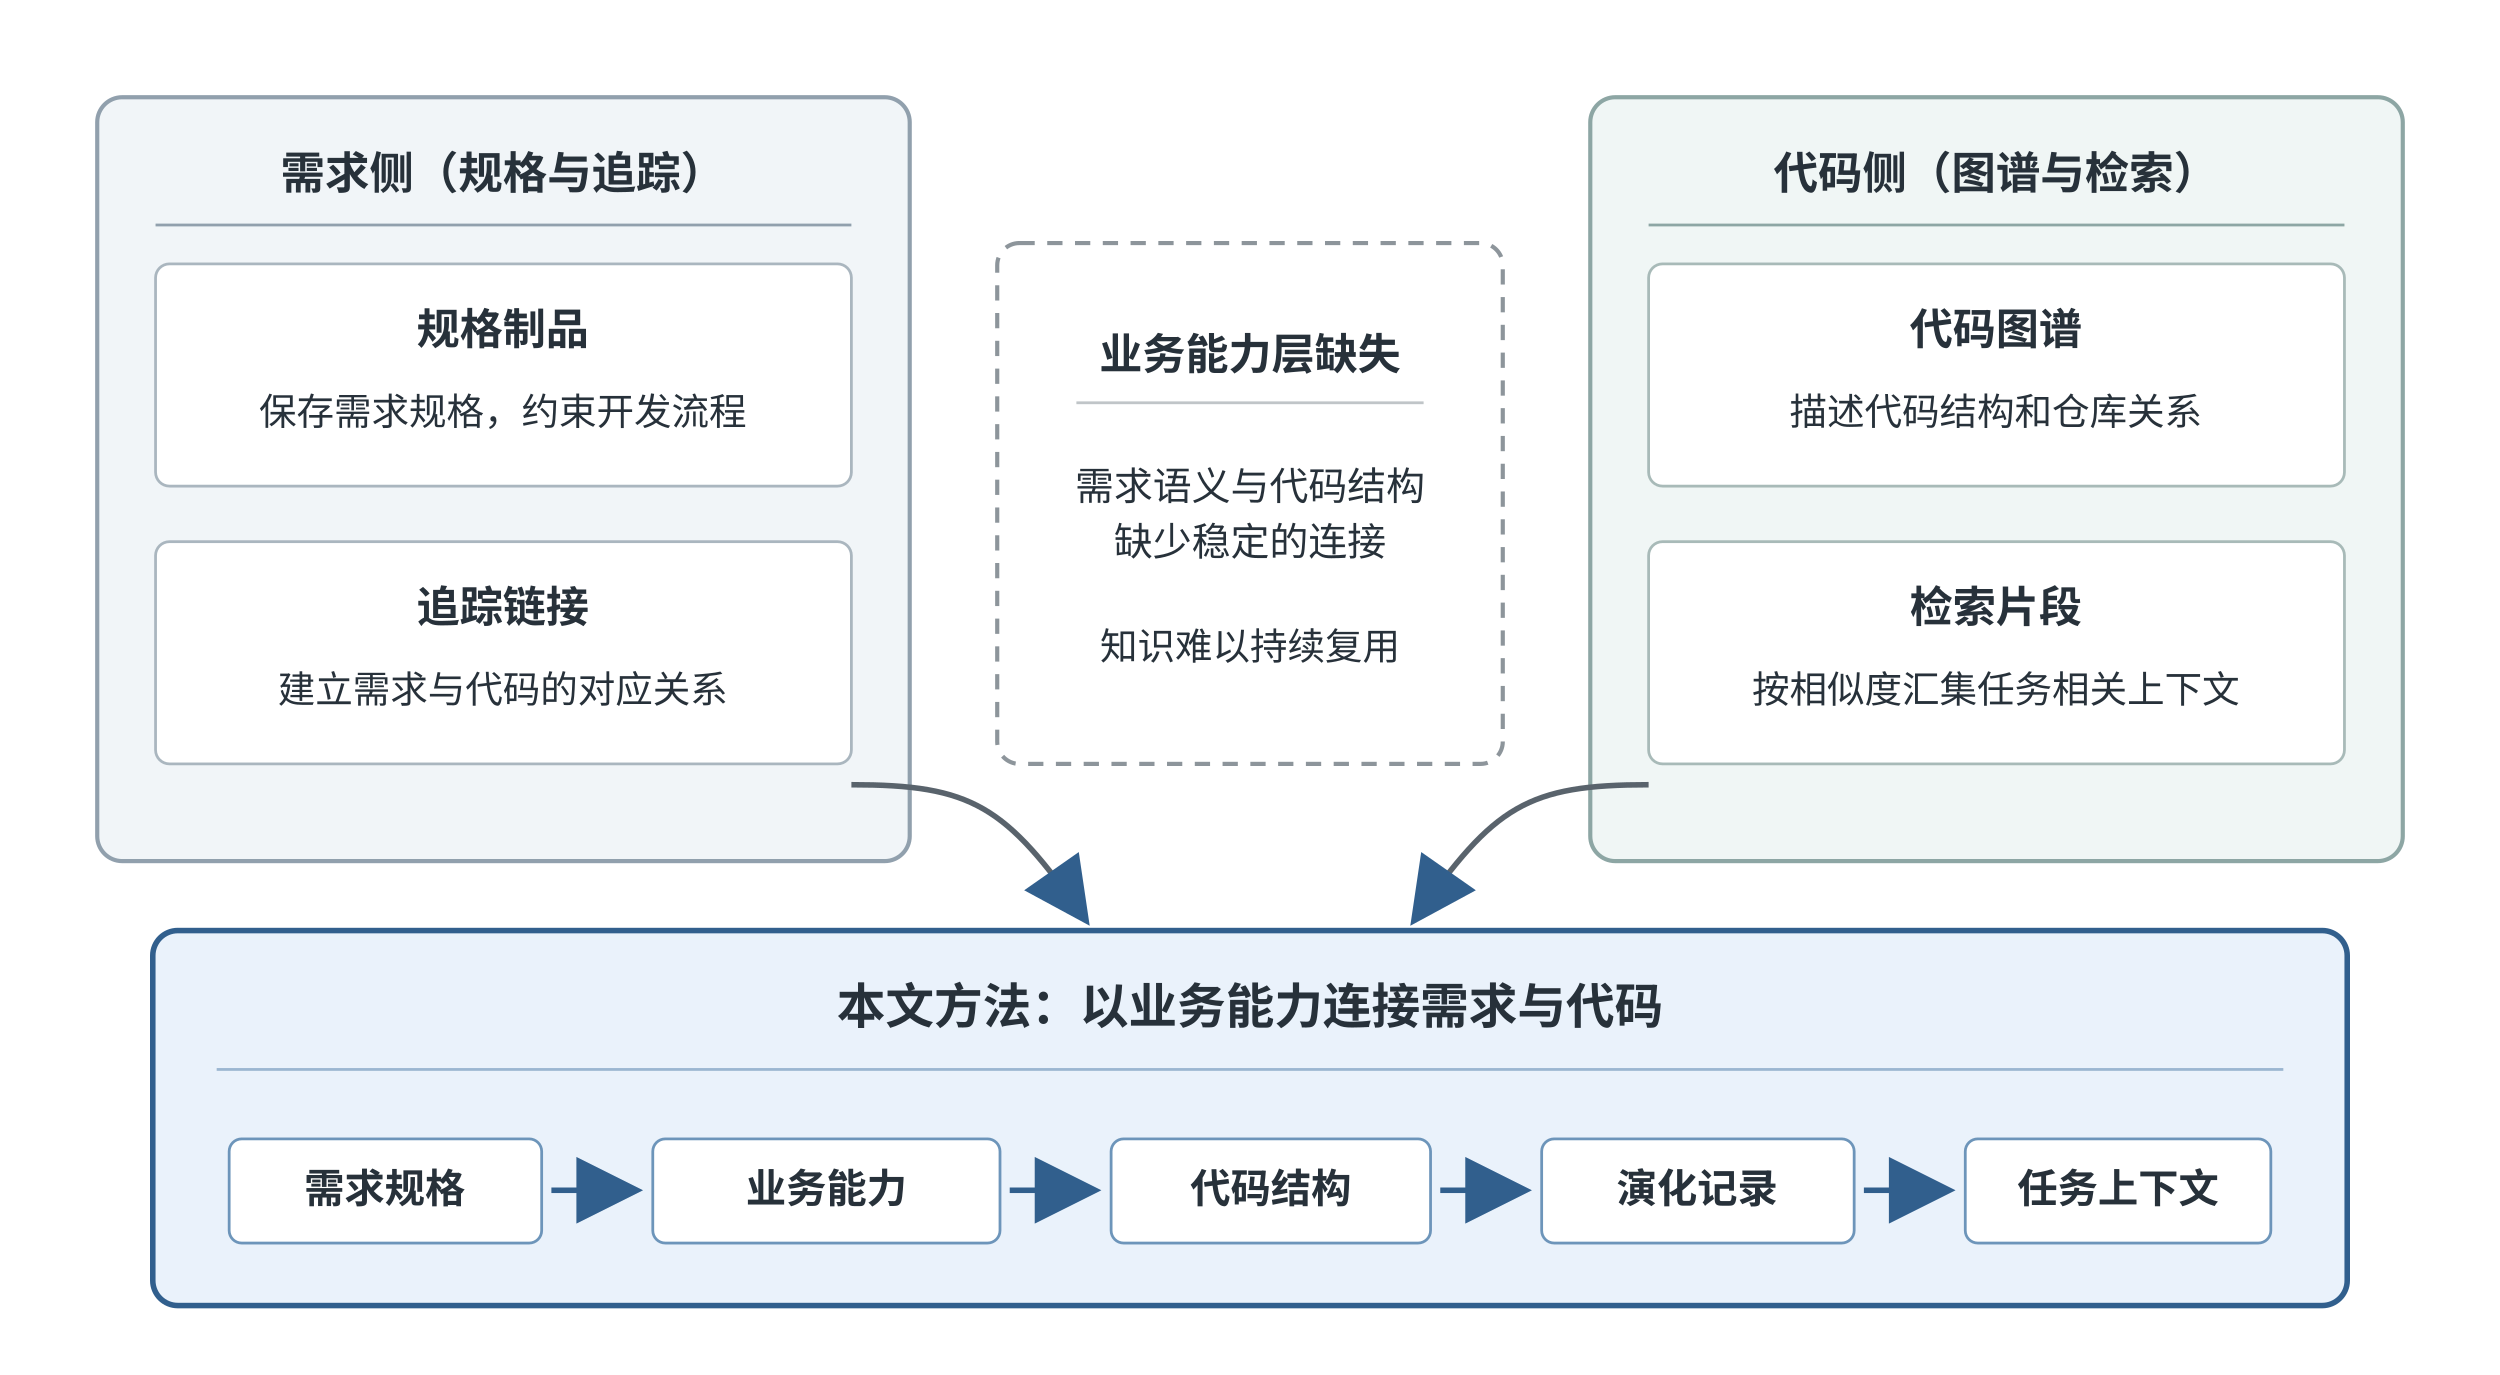
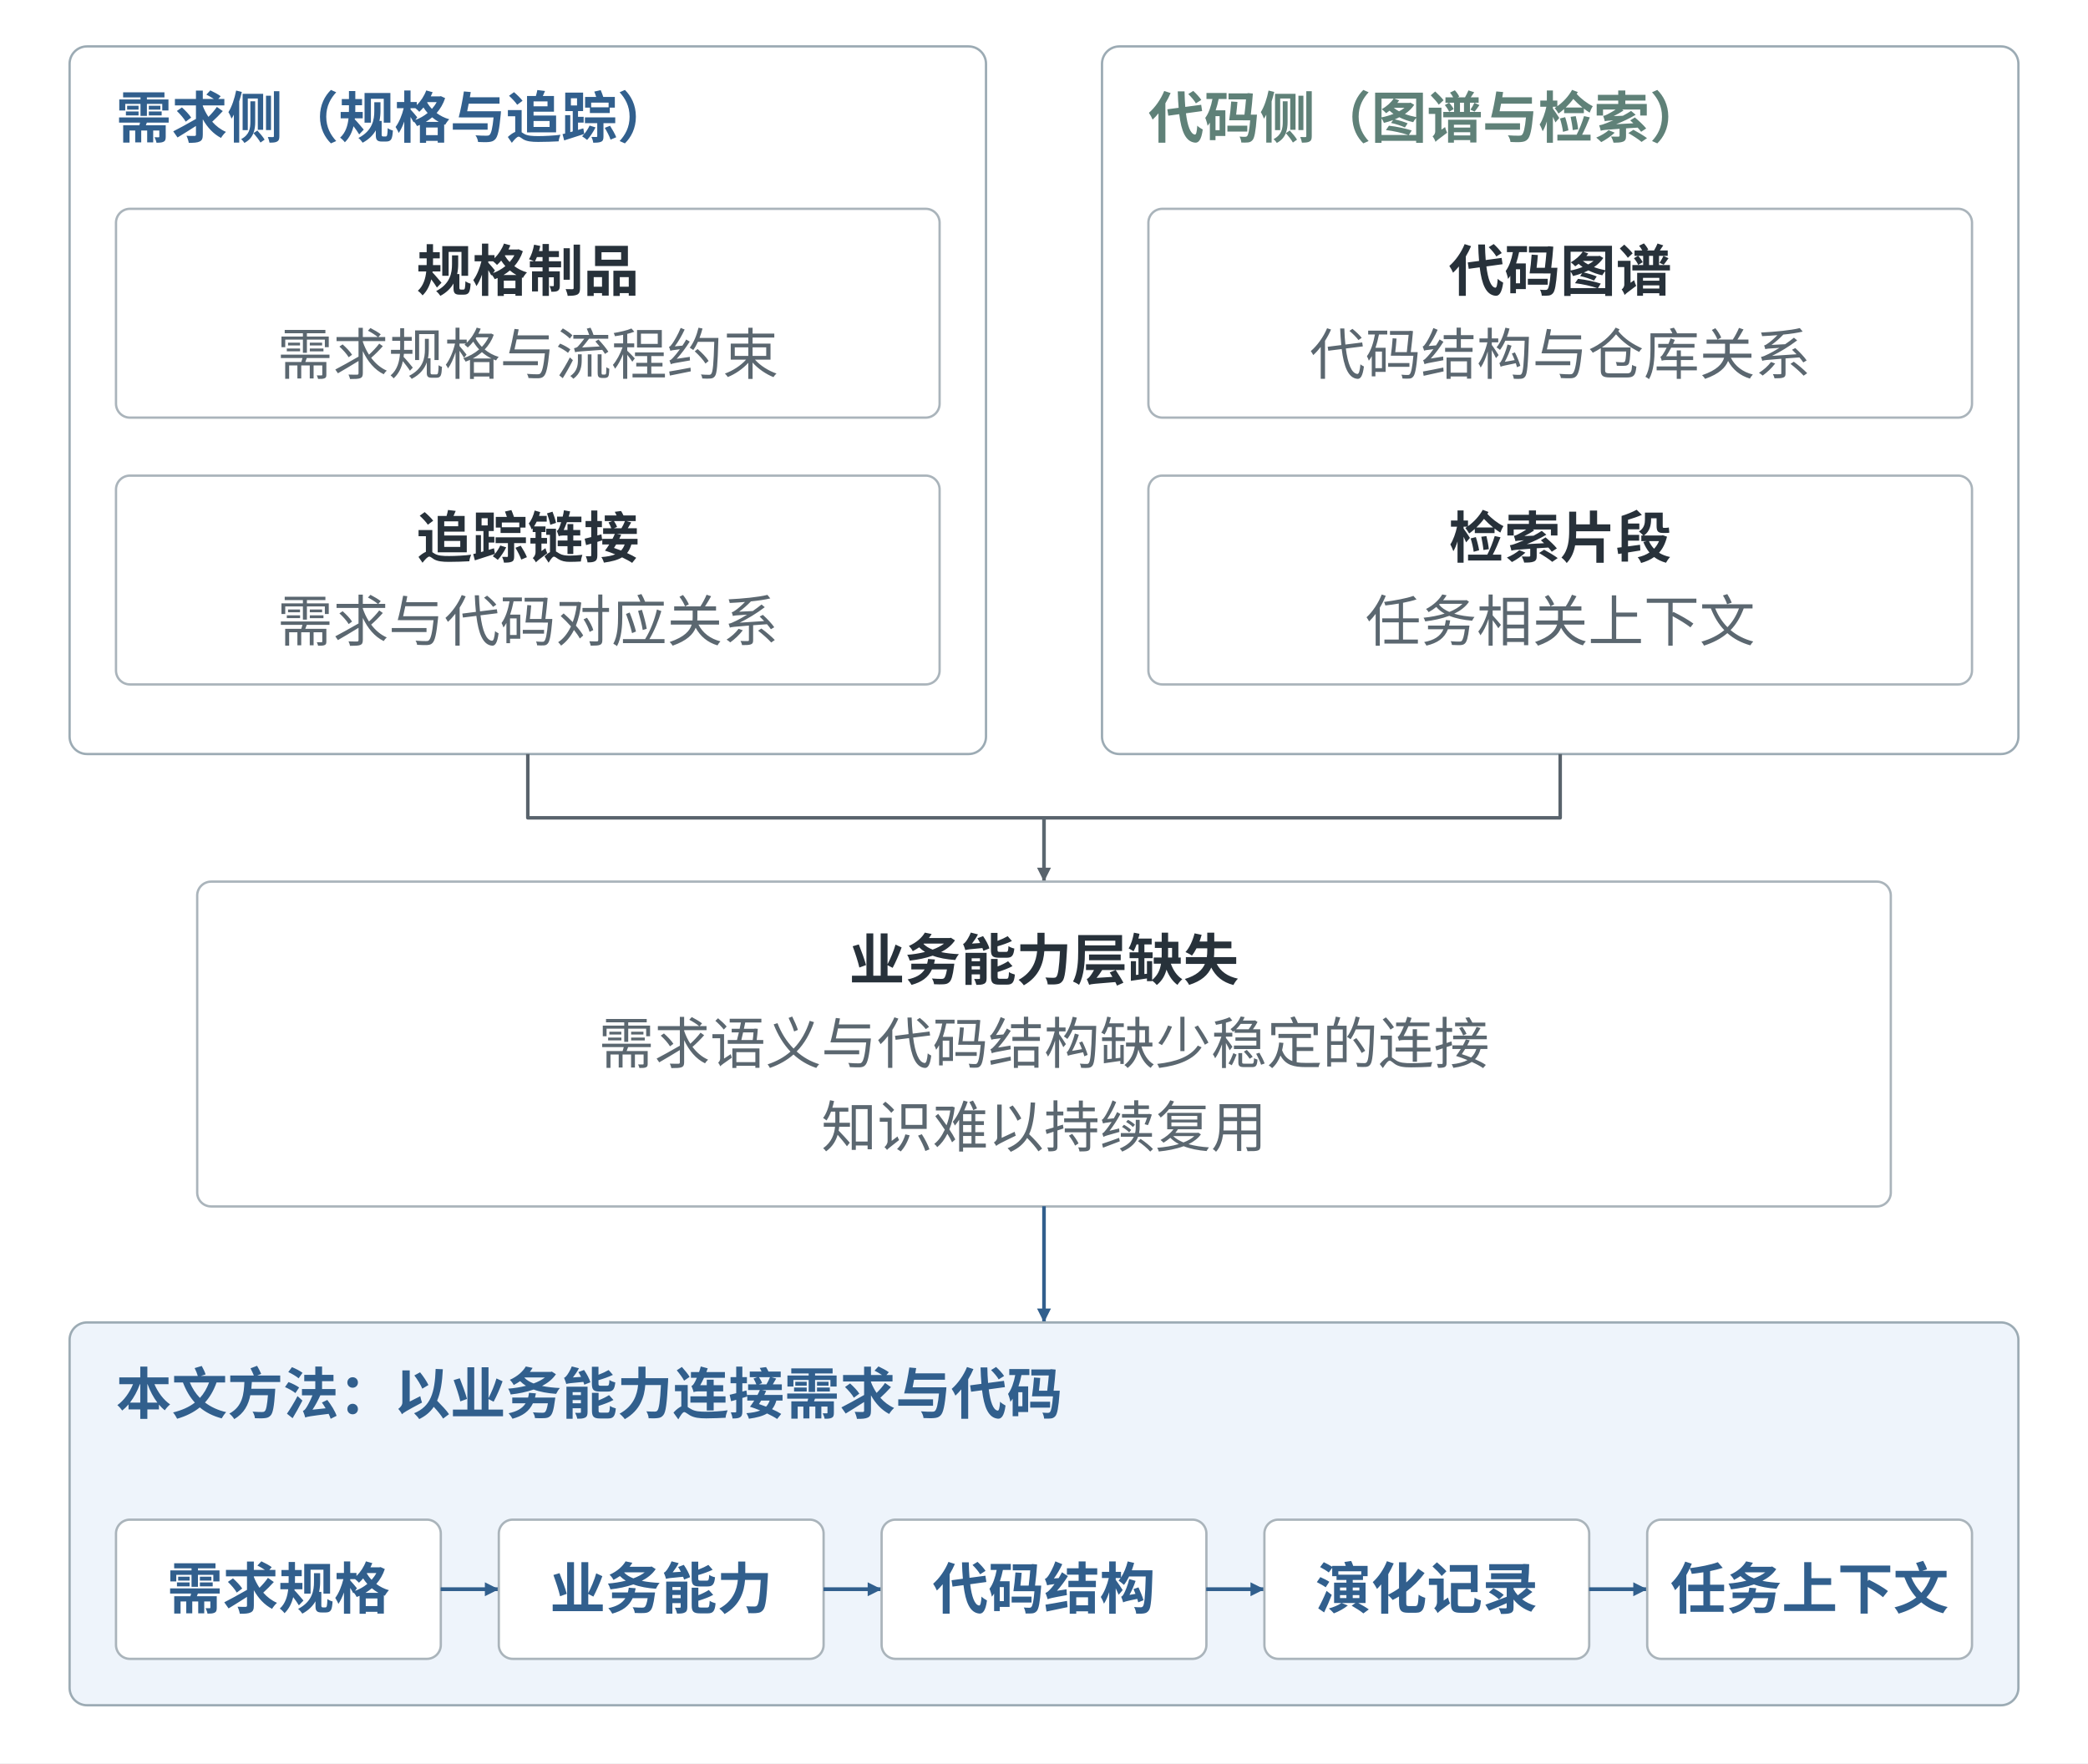
- <svg xmlns="http://www.w3.org/2000/svg" width="1800" height="990" viewBox="0 0 1800 990">
+ <svg xmlns="http://www.w3.org/2000/svg" width="1800" height="1520" viewBox="0 0 1800 1520">
  <defs>
-     <marker id="arrow" markerWidth="12" markerHeight="12" refX="10" refY="6" orient="auto" markerUnits="strokeWidth">
+     <marker id="arrow-gray" markerWidth="16" markerHeight="16" refX="12" refY="6" orient="auto" markerUnits="userSpaceOnUse">
+       <path d="M0,0 L12,6 L0,12 Z" fill="#59636c" />
+     </marker>
+     <marker id="arrow-blue" markerWidth="16" markerHeight="16" refX="12" refY="6" orient="auto" markerUnits="userSpaceOnUse">
      <path d="M0,0 L12,6 L0,12 Z" fill="#315f8d" />
    </marker>
-     <style>.cn{font-family:"Microsoft YaHei","Noto Sans CJK SC","SimSun",sans-serif;fill:#27313a}</style>
+     <marker id="arrow-green" markerWidth="16" markerHeight="16" refX="12" refY="6" orient="auto" markerUnits="userSpaceOnUse">
+       <path d="M0,0 L12,6 L0,12 Z" fill="#5f8178" />
+     </marker>
+     <marker id="arrow-red" markerWidth="16" markerHeight="16" refX="12" refY="6" orient="auto" markerUnits="userSpaceOnUse">
+       <path d="M0,0 L12,6 L0,12 Z" fill="#a15e50" />
+     </marker>
  </defs>
-   <rect width="1800" height="990" fill="#ffffff" />
-   <rect x="70" y="70" width="585" height="550" rx="18" fill="#f1f5f8" stroke="#91a0ad" stroke-width="3" />
-   <rect x="1145" y="70" width="585" height="550" rx="18" fill="#f0f6f5" stroke="#8da6a4" stroke-width="3" />
-   <text x="362" y="136" text-anchor="middle" class="cn" font-size="32px" font-weight="600">需求侧（规格与追踪）</text>
-   <text x="1437" y="136" text-anchor="middle" class="cn" font-size="32px" font-weight="600">代码侧（图谱与检索）</text>
-   <line x1="112" y1="162" x2="613" y2="162" stroke="#91a0ad" stroke-width="2" />
-   <line x1="1187" y1="162" x2="1688" y2="162" stroke="#8da6a4" stroke-width="2" />
-   <rect x="112" y="190" width="501" height="160" rx="10" fill="#ffffff" stroke="#aab6bf" stroke-width="2" />
-   <text x="362" y="248" text-anchor="middle" class="cn" font-size="31px" font-weight="600">规格制品</text>
-   <text x="362" y="306" text-anchor="middle" class="cn" font-size="27px" font-weight="400">保存需求规格，约束开发流程</text>
-   <rect x="112" y="390" width="501" height="160" rx="10" fill="#ffffff" stroke="#aab6bf" stroke-width="2" />
-   <text x="362" y="448" text-anchor="middle" class="cn" font-size="31px" font-weight="600">追踪链接</text>
-   <text x="362" y="506" text-anchor="middle" class="cn" font-size="27px" font-weight="400">建立需求与代码的对应关系</text>
-   <rect x="1187" y="190" width="501" height="160" rx="10" fill="#ffffff" stroke="#a8bab8" stroke-width="2" />
-   <text x="1437" y="248" text-anchor="middle" class="cn" font-size="31px" font-weight="600">代码图谱</text>
-   <text x="1437" y="306" text-anchor="middle" class="cn" font-size="27px" font-weight="400">描述代码结构和仓库关系</text>
-   <rect x="1187" y="390" width="501" height="160" rx="10" fill="#ffffff" stroke="#a8bab8" stroke-width="2" />
-   <text x="1437" y="448" text-anchor="middle" class="cn" font-size="31px" font-weight="600">检索片段</text>
-   <text x="1437" y="506" text-anchor="middle" class="cn" font-size="27px" font-weight="400">按相似度汇集任务相关上下文</text>
-   <rect x="718" y="175" width="364" height="375" rx="16" fill="#ffffff" stroke="#8d959b" stroke-width="3" stroke-dasharray="11 9" />
-   <text x="900" y="266" text-anchor="middle" class="cn" font-size="31px" font-weight="600">业务能力层缺失</text>
-   <line x1="775" y1="290" x2="1025" y2="290" stroke="#c0c5c8" stroke-width="2" />
-   <text x="900" y="360" text-anchor="middle" class="cn" font-size="28px" font-weight="400">需求语义与代码结构</text>
-   <text x="900" y="400" text-anchor="middle" class="cn" font-size="28px" font-weight="400">缺少稳定的连接</text>
-   <text x="900" y="475" text-anchor="middle" class="cn" font-size="27px" font-weight="400" fill="#59636c">知识难以持续复用</text>
-   <path d="M613 565 C700 565,724 580,780 660" fill="none" stroke="#59636c" stroke-width="4" marker-end="url(#arrow)" />
-   <path d="M1187 565 C1100 565,1076 580,1020 660" fill="none" stroke="#59636c" stroke-width="4" marker-end="url(#arrow)" />
-   <rect x="110" y="670" width="1580" height="270" rx="18" fill="#eaf2fb" stroke="#315f8d" stroke-width="4" />
-   <text x="900" y="737" text-anchor="middle" class="cn" font-size="35px" font-weight="600" fill="#244e79">本文方法：以业务能力连接需求与代码</text>
-   <line x1="156" y1="770" x2="1644" y2="770" stroke="#9bb6d1" stroke-width="2" />
-   <rect x="165" y="820" width="225" height="75" rx="9" fill="#ffffff" stroke="#6d95ba" stroke-width="2" />
-   <text x="277" y="866" text-anchor="middle" class="cn" font-size="29px" font-weight="600" fill="#244e79">需求规格</text>
-   <rect x="470" y="820" width="250" height="75" rx="9" fill="#ffffff" stroke="#6d95ba" stroke-width="2" />
-   <text x="595" y="866" text-anchor="middle" class="cn" font-size="29px" font-weight="600" fill="#244e79">业务能力</text>
-   <rect x="800" y="820" width="230" height="75" rx="9" fill="#ffffff" stroke="#6d95ba" stroke-width="2" />
-   <text x="915" y="866" text-anchor="middle" class="cn" font-size="29px" font-weight="600" fill="#244e79">代码结构</text>
-   <rect x="1110" y="820" width="225" height="75" rx="9" fill="#ffffff" stroke="#6d95ba" stroke-width="2" />
-   <text x="1222" y="866" text-anchor="middle" class="cn" font-size="29px" font-weight="600" fill="#244e79">演化记录</text>
-   <rect x="1415" y="820" width="220" height="75" rx="9" fill="#ffffff" stroke="#6d95ba" stroke-width="2" />
-   <text x="1525" y="866" text-anchor="middle" class="cn" font-size="29px" font-weight="600" fill="#244e79">任务上下文</text>
-   <line x1="397" y1="857" x2="455" y2="857" stroke="#315f8d" stroke-width="4" marker-end="url(#arrow)" />
-   <line x1="727" y1="857" x2="785" y2="857" stroke="#315f8d" stroke-width="4" marker-end="url(#arrow)" />
-   <line x1="1037" y1="857" x2="1095" y2="857" stroke="#315f8d" stroke-width="4" marker-end="url(#arrow)" />
-   <line x1="1342" y1="857" x2="1400" y2="857" stroke="#315f8d" stroke-width="4" marker-end="url(#arrow)" />
+   <rect width="1800" height="1520" fill="#ffffff" />
+   <rect x="60" y="40" width="790" height="610" rx="15" fill="#ffffff" stroke="#9cabb4" stroke-width="2" />
+   <text x="100" y="102" text-anchor="start" dominant-baseline="middle" style="font-family:Microsoft YaHei,Noto Sans CJK SC,SimSun,sans-serif;font-size:48px;font-weight:600;fill:#315f8d">需求侧（规格与追踪）</text>
+   <rect x="100" y="180" width="710" height="180" rx="12" fill="#ffffff" stroke="#aab4bb" stroke-width="2" />
+   <text x="455.0" y="234.0" text-anchor="middle" dominant-baseline="middle" style="font-family:Microsoft YaHei,Noto Sans CJK SC,SimSun,sans-serif;font-size:48px;font-weight:600;fill:#27313a">规格制品</text>
+   <text x="455.0" y="306.0" text-anchor="middle" dominant-baseline="middle" style="font-family:Microsoft YaHei,Noto Sans CJK SC,SimSun,sans-serif;font-size:48px;fill:#5b6770">需求规格与流程约束</text>
+   <rect x="100" y="410" width="710" height="180" rx="12" fill="#ffffff" stroke="#aab4bb" stroke-width="2" />
+   <text x="455.0" y="464.0" text-anchor="middle" dominant-baseline="middle" style="font-family:Microsoft YaHei,Noto Sans CJK SC,SimSun,sans-serif;font-size:48px;font-weight:600;fill:#27313a">追踪链接</text>
+   <text x="455.0" y="536.0" text-anchor="middle" dominant-baseline="middle" style="font-family:Microsoft YaHei,Noto Sans CJK SC,SimSun,sans-serif;font-size:48px;fill:#5b6770">需求与代码对应关系</text>
+   <rect x="950" y="40" width="790" height="610" rx="15" fill="#ffffff" stroke="#9cabb4" stroke-width="2" />
+   <text x="990" y="102" text-anchor="start" dominant-baseline="middle" style="font-family:Microsoft YaHei,Noto Sans CJK SC,SimSun,sans-serif;font-size:48px;font-weight:600;fill:#5f8178">代码侧（图谱与检索）</text>
+   <rect x="990" y="180" width="710" height="180" rx="12" fill="#ffffff" stroke="#aab4bb" stroke-width="2" />
+   <text x="1345.0" y="234.0" text-anchor="middle" dominant-baseline="middle" style="font-family:Microsoft YaHei,Noto Sans CJK SC,SimSun,sans-serif;font-size:48px;font-weight:600;fill:#27313a">代码图谱</text>
+   <text x="1345.0" y="306.0" text-anchor="middle" dominant-baseline="middle" style="font-family:Microsoft YaHei,Noto Sans CJK SC,SimSun,sans-serif;font-size:48px;fill:#5b6770">代码结构与仓库关系</text>
+   <rect x="990" y="410" width="710" height="180" rx="12" fill="#ffffff" stroke="#aab4bb" stroke-width="2" />
+   <text x="1345.0" y="464.0" text-anchor="middle" dominant-baseline="middle" style="font-family:Microsoft YaHei,Noto Sans CJK SC,SimSun,sans-serif;font-size:48px;font-weight:600;fill:#27313a">检索片段</text>
+   <text x="1345.0" y="536.0" text-anchor="middle" dominant-baseline="middle" style="font-family:Microsoft YaHei,Noto Sans CJK SC,SimSun,sans-serif;font-size:48px;fill:#5b6770">任务相关上下文</text>
+   <polyline points="455,650 455,705 1345,705 1345,650" fill="none" stroke="#59636c" stroke-width="3" stroke-linejoin="round" />
+   <polyline points="900,705 900,760" fill="none" stroke="#5b6770" stroke-width="3" stroke-linejoin="round" />
+   <polyline points="900,705 900,760" fill="none" stroke="#5b6770" stroke-width="3" stroke-linejoin="round" marker-end="url(#arrow-gray)" />
+   <rect x="170" y="760" width="1460" height="280" rx="12" fill="#ffffff" stroke="#aab4bb" stroke-width="2" />
+   <text x="900.0" y="828.0" text-anchor="middle" dominant-baseline="middle" style="font-family:Microsoft YaHei,Noto Sans CJK SC,SimSun,sans-serif;font-size:48px;font-weight:600;fill:#27313a">业务能力层缺失</text>
+   <text x="900.0" y="900.0" text-anchor="middle" dominant-baseline="middle" style="font-family:Microsoft YaHei,Noto Sans CJK SC,SimSun,sans-serif;font-size:48px;fill:#5b6770">需求语义与代码结构缺少稳定的连接</text>
+   <text x="900.0" y="972.0" text-anchor="middle" dominant-baseline="middle" style="font-family:Microsoft YaHei,Noto Sans CJK SC,SimSun,sans-serif;font-size:48px;fill:#5b6770">知识难以持续复用</text>
+   <polyline points="900,1040 900,1140" fill="none" stroke="#315f8d" stroke-width="3" stroke-linejoin="round" />
+   <polyline points="900,1040 900,1140" fill="none" stroke="#315f8d" stroke-width="3" stroke-linejoin="round" marker-end="url(#arrow-blue)" />
+   <rect x="60" y="1140" width="1680" height="330" rx="15" fill="#eef4fb" stroke="#9cabb4" stroke-width="2" />
+   <text x="100" y="1202" text-anchor="start" dominant-baseline="middle" style="font-family:Microsoft YaHei,Noto Sans CJK SC,SimSun,sans-serif;font-size:48px;font-weight:600;fill:#315f8d">本文方法：以业务能力连接需求与代码</text>
+   <rect x="100" y="1310" width="280" height="120" rx="12" fill="#ffffff" stroke="#aab4bb" stroke-width="2" />
+   <text x="240.0" y="1370.0" text-anchor="middle" dominant-baseline="middle" style="font-family:Microsoft YaHei,Noto Sans CJK SC,SimSun,sans-serif;font-size:48px;font-weight:600;fill:#315f8d">需求规格</text>
+   <polyline points="380,1370 430,1370" fill="none" stroke="#315f8d" stroke-width="3" stroke-linejoin="round" />
+   <polyline points="380,1370 430,1370" fill="none" stroke="#315f8d" stroke-width="3" stroke-linejoin="round" marker-end="url(#arrow-blue)" />
+   <rect x="430" y="1310" width="280" height="120" rx="12" fill="#ffffff" stroke="#aab4bb" stroke-width="2" />
+   <text x="570.0" y="1370.0" text-anchor="middle" dominant-baseline="middle" style="font-family:Microsoft YaHei,Noto Sans CJK SC,SimSun,sans-serif;font-size:48px;font-weight:600;fill:#315f8d">业务能力</text>
+   <polyline points="710,1370 760,1370" fill="none" stroke="#315f8d" stroke-width="3" stroke-linejoin="round" />
+   <polyline points="710,1370 760,1370" fill="none" stroke="#315f8d" stroke-width="3" stroke-linejoin="round" marker-end="url(#arrow-blue)" />
+   <rect x="760" y="1310" width="280" height="120" rx="12" fill="#ffffff" stroke="#aab4bb" stroke-width="2" />
+   <text x="900.0" y="1370.0" text-anchor="middle" dominant-baseline="middle" style="font-family:Microsoft YaHei,Noto Sans CJK SC,SimSun,sans-serif;font-size:48px;font-weight:600;fill:#315f8d">代码结构</text>
+   <polyline points="1040,1370 1090,1370" fill="none" stroke="#315f8d" stroke-width="3" stroke-linejoin="round" />
+   <polyline points="1040,1370 1090,1370" fill="none" stroke="#315f8d" stroke-width="3" stroke-linejoin="round" marker-end="url(#arrow-blue)" />
+   <rect x="1090" y="1310" width="280" height="120" rx="12" fill="#ffffff" stroke="#aab4bb" stroke-width="2" />
+   <text x="1230.0" y="1370.0" text-anchor="middle" dominant-baseline="middle" style="font-family:Microsoft YaHei,Noto Sans CJK SC,SimSun,sans-serif;font-size:48px;font-weight:600;fill:#315f8d">演化记录</text>
+   <polyline points="1370,1370 1420,1370" fill="none" stroke="#315f8d" stroke-width="3" stroke-linejoin="round" />
+   <polyline points="1370,1370 1420,1370" fill="none" stroke="#315f8d" stroke-width="3" stroke-linejoin="round" marker-end="url(#arrow-blue)" />
+   <rect x="1420" y="1310" width="280" height="120" rx="12" fill="#ffffff" stroke="#aab4bb" stroke-width="2" />
+   <text x="1560.0" y="1370.0" text-anchor="middle" dominant-baseline="middle" style="font-family:Microsoft YaHei,Noto Sans CJK SC,SimSun,sans-serif;font-size:48px;font-weight:600;fill:#315f8d">任务上下文</text>
</svg>
